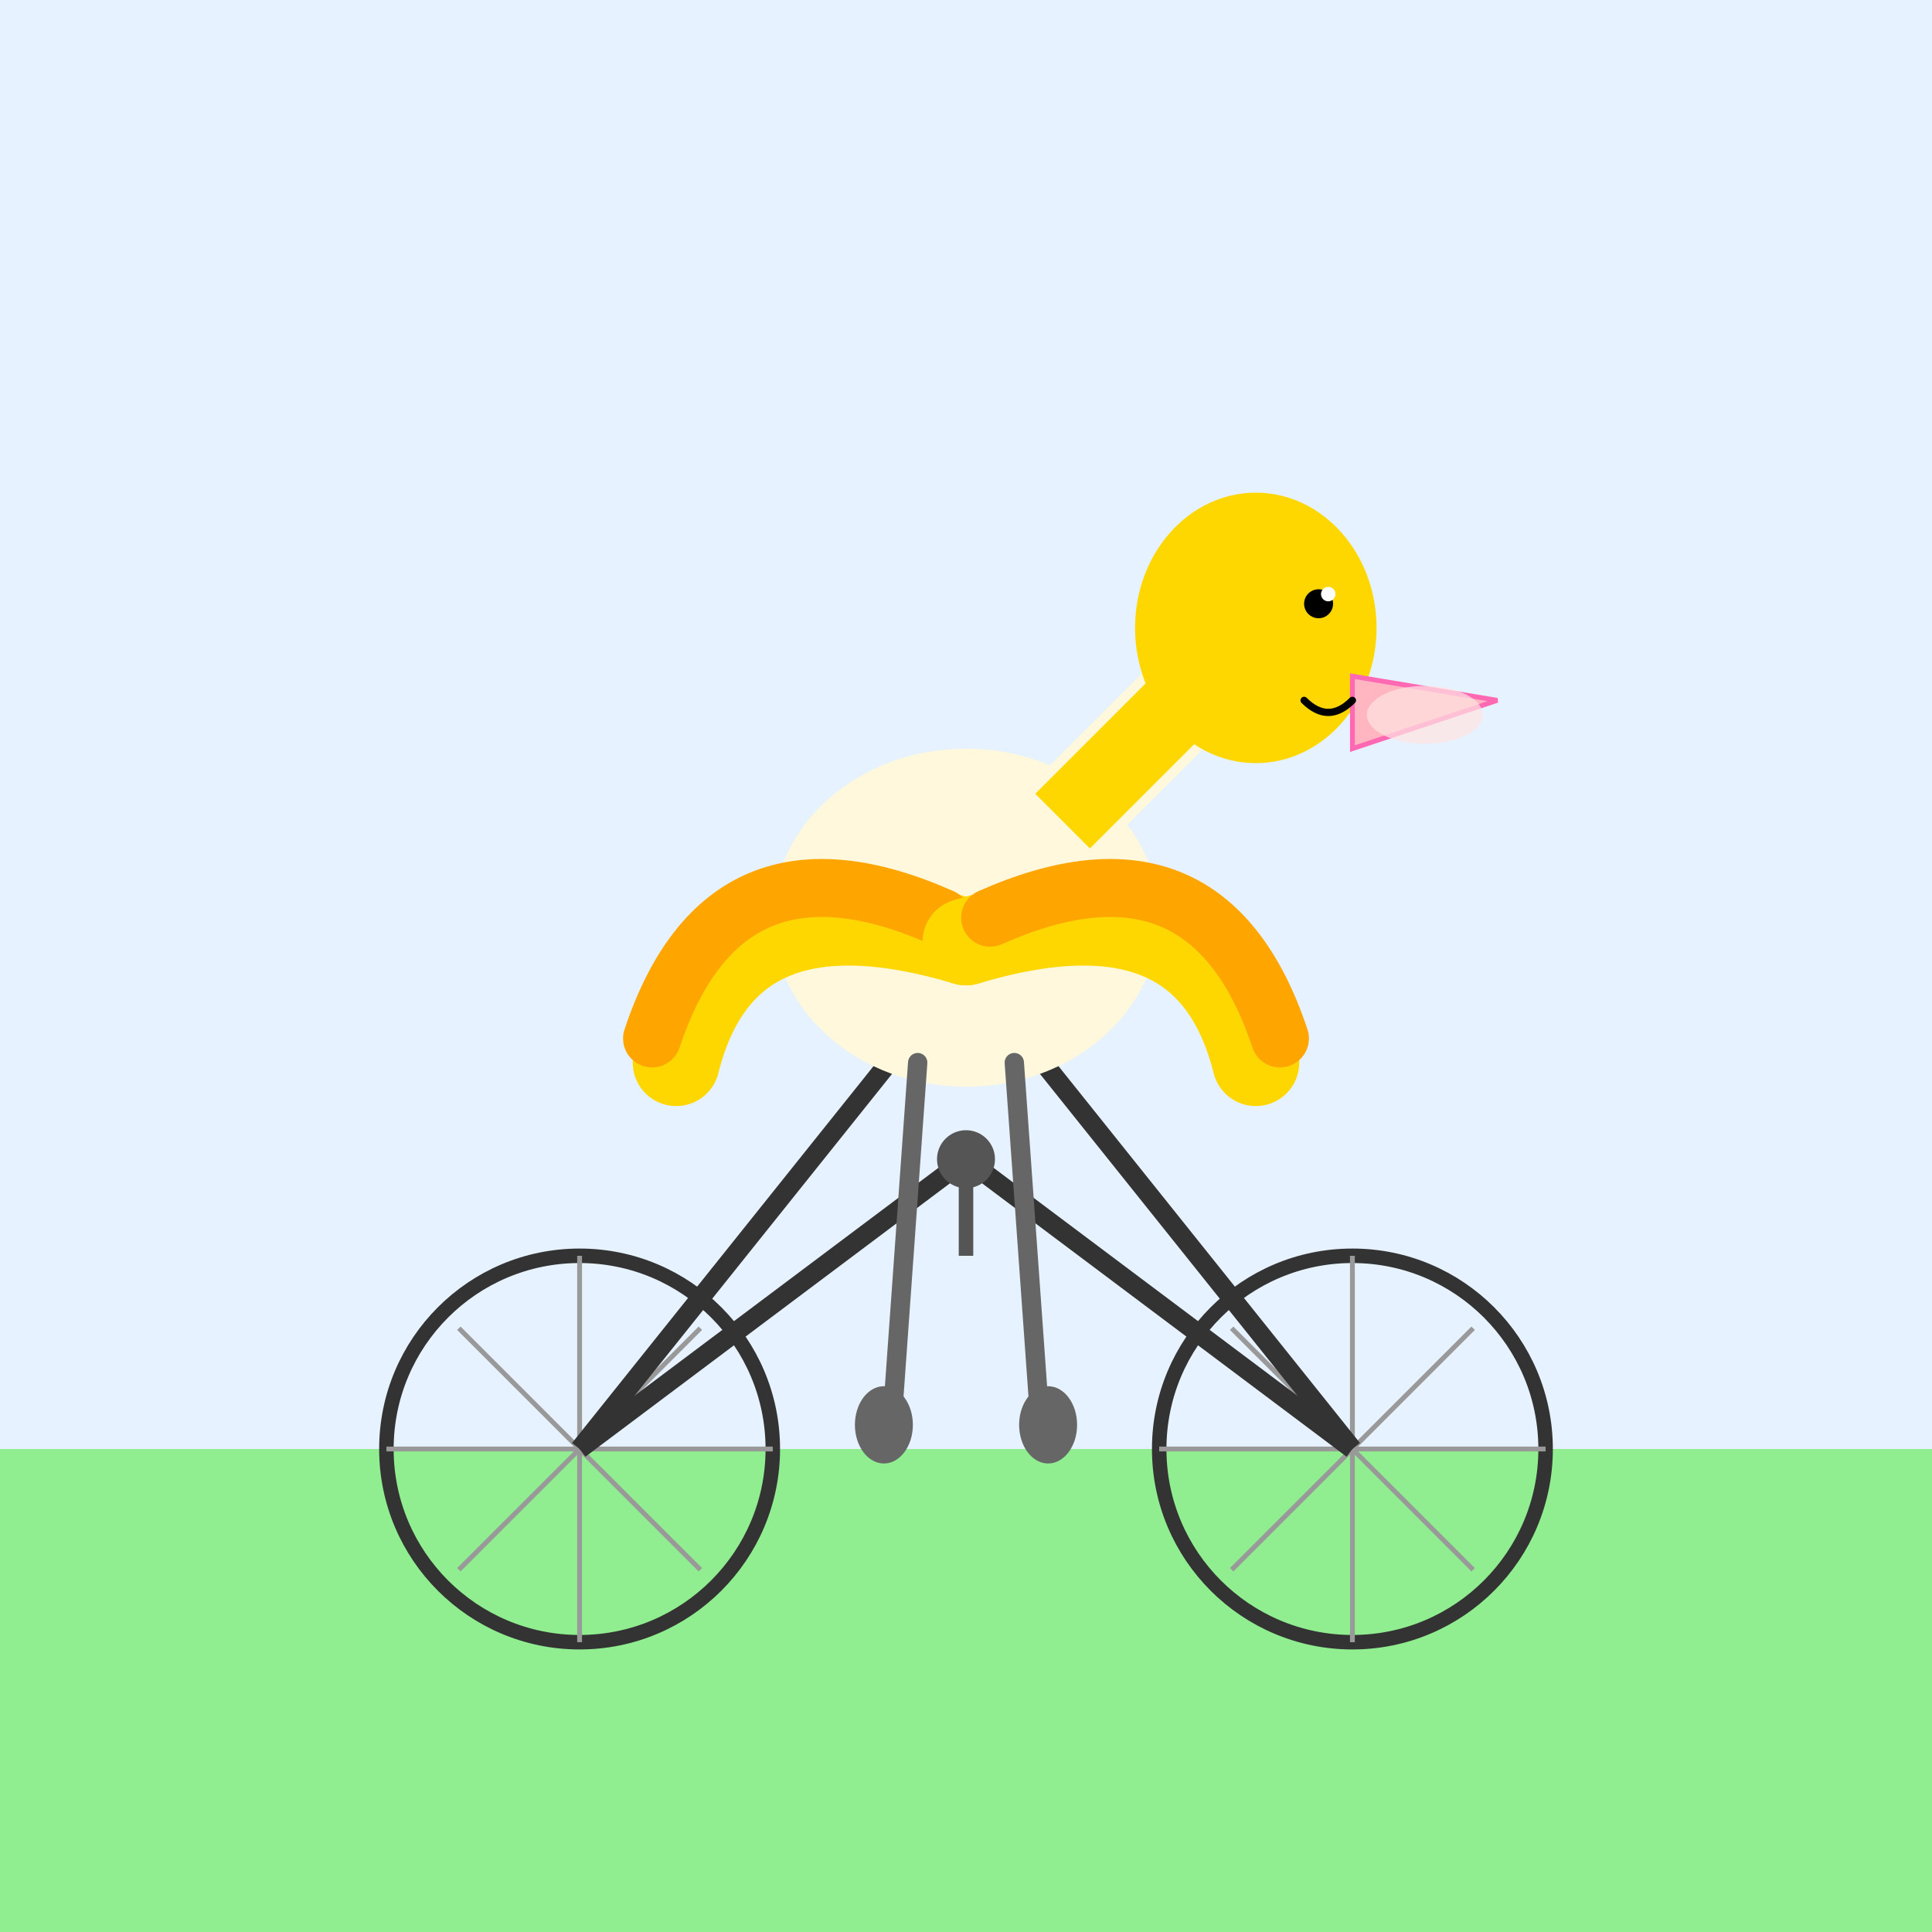
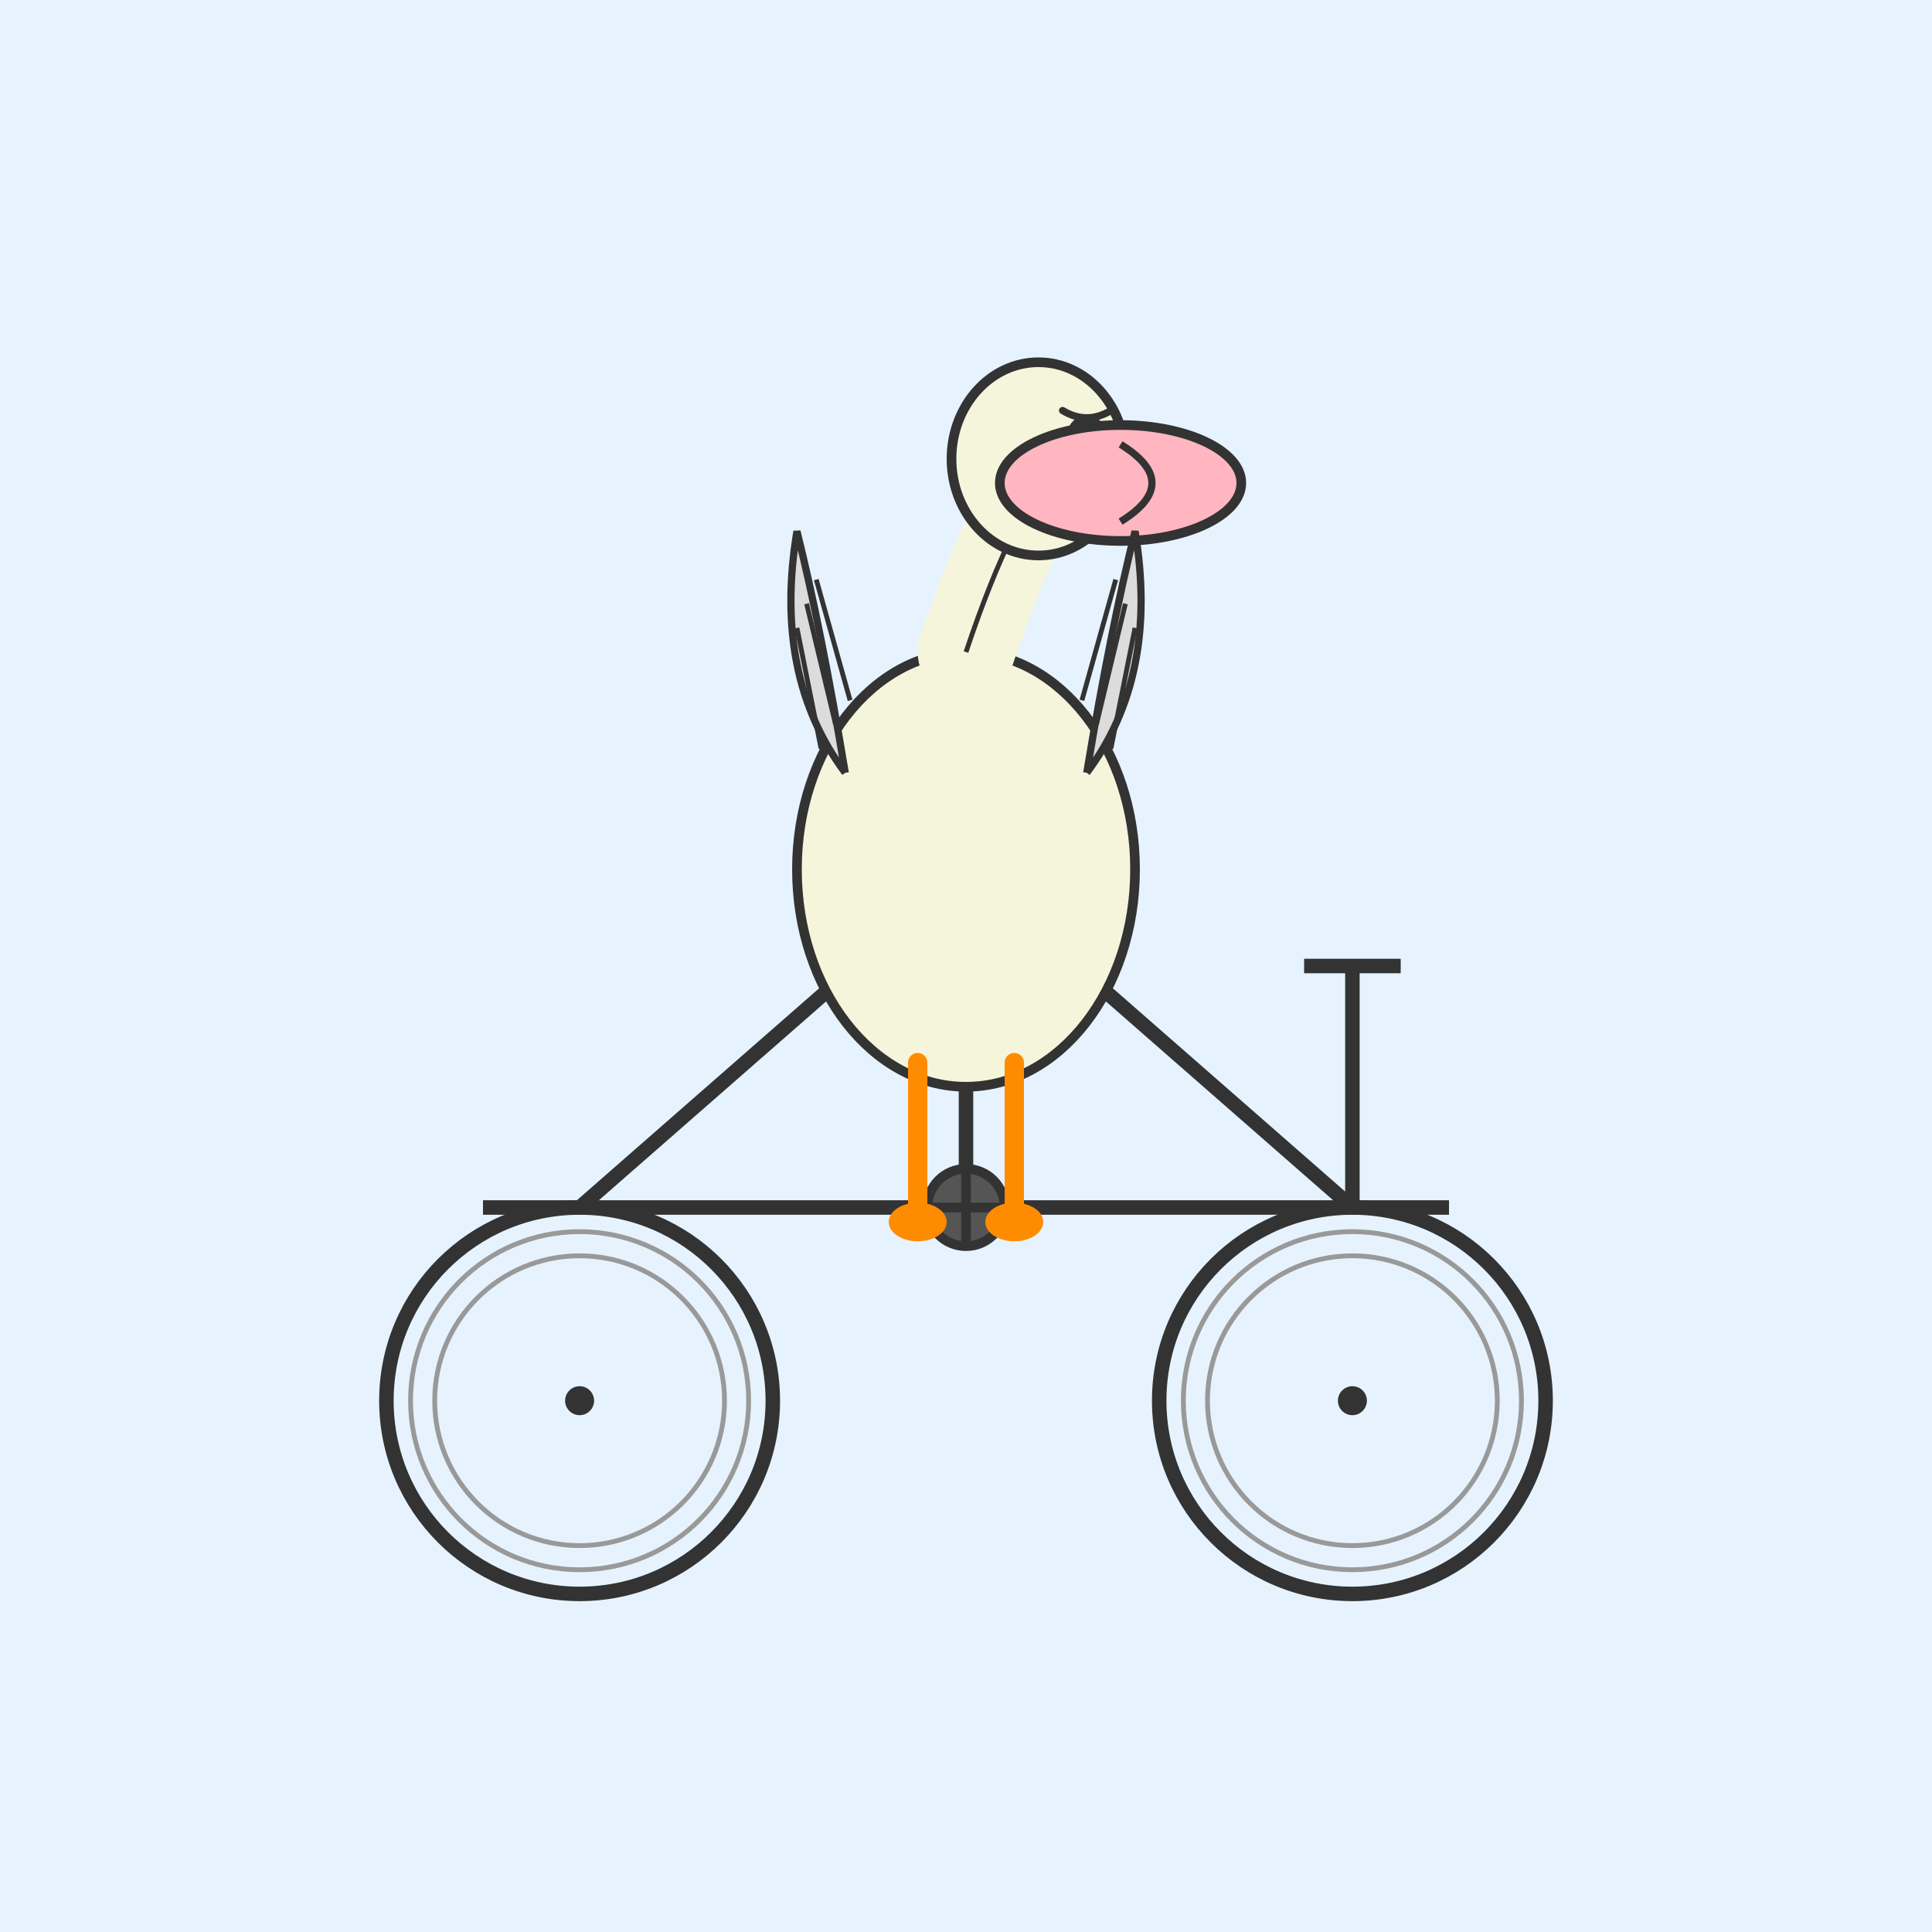
<svg xmlns="http://www.w3.org/2000/svg" viewBox="0 0 400 400">
-   <rect width="400" height="400" fill="#e6f2ff" />
-   <rect y="300" width="400" height="100" fill="#90EE90" />
-   <circle cx="120" cy="300" r="40" fill="none" stroke="#333" stroke-width="3" />
-   <circle cx="280" cy="300" r="40" fill="none" stroke="#333" stroke-width="3" />
-   <line x1="120" y1="260" x2="120" y2="340" stroke="#999" stroke-width="1" />
-   <line x1="80" y1="300" x2="160" y2="300" stroke="#999" stroke-width="1" />
-   <line x1="95" y1="275" x2="145" y2="325" stroke="#999" stroke-width="1" />
-   <line x1="145" y1="275" x2="95" y2="325" stroke="#999" stroke-width="1" />
-   <line x1="280" y1="260" x2="280" y2="340" stroke="#999" stroke-width="1" />
-   <line x1="240" y1="300" x2="320" y2="300" stroke="#999" stroke-width="1" />
-   <line x1="255" y1="275" x2="305" y2="325" stroke="#999" stroke-width="1" />
-   <line x1="305" y1="275" x2="255" y2="325" stroke="#999" stroke-width="1" />
-   <line x1="120" y1="300" x2="200" y2="240" stroke="#333" stroke-width="4" />
-   <line x1="200" y1="240" x2="280" y2="300" stroke="#333" stroke-width="4" />
-   <line x1="120" y1="300" x2="200" y2="200" stroke="#333" stroke-width="4" />
-   <line x1="200" y1="200" x2="280" y2="300" stroke="#333" stroke-width="4" />
-   <line x1="200" y1="200" x2="180" y2="180" stroke="#333" stroke-width="3" />
-   <line x1="180" y1="180" x2="160" y2="185" stroke="#333" stroke-width="3" />
-   <line x1="180" y1="180" x2="200" y2="175" stroke="#333" stroke-width="3" />
-   <ellipse cx="200" cy="200" rx="18" ry="8" fill="#8B4513" />
-   <circle cx="200" cy="240" r="6" fill="#555" />
-   <line x1="200" y1="240" x2="200" y2="260" stroke="#555" stroke-width="3" />
-   <ellipse cx="200" cy="190" rx="40" ry="35" fill="#FFF8DC" />
-   <path d="M 220 170 Q 240 150 250 140" fill="none" stroke="#FFF8DC" stroke-width="20" stroke-linecap="round" />
-   <path d="M 220 170 Q 240 150 250 140" fill="none" stroke="#FFD700" stroke-width="16" />
-   <ellipse cx="260" cy="130" rx="25" ry="28" fill="#FFD700" />
-   <circle cx="273" cy="125" r="3" fill="#000" />
-   <circle cx="275" cy="123" r="1.5" fill="#fff" />
-   <path d="M 280 140 L 310 145 L 280 155 Z" fill="#FFB6C1" stroke="#FF69B4" stroke-width="1" />
-   <ellipse cx="295" cy="148" rx="12" ry="6" fill="#FFE4E1" opacity="0.7" />
-   <path d="M 200 195 Q 150 180 140 220" fill="none" stroke="#FFD700" stroke-width="18" stroke-linecap="round" />
-   <path d="M 195 190 Q 150 170 135 215" fill="none" stroke="#FFA500" stroke-width="12" stroke-linecap="round" />
-   <path d="M 200 195 Q 250 180 260 220" fill="none" stroke="#FFD700" stroke-width="18" stroke-linecap="round" />
-   <path d="M 205 190 Q 250 170 265 215" fill="none" stroke="#FFA500" stroke-width="12" stroke-linecap="round" />
-   <line x1="190" y1="220" x2="185" y2="290" stroke="#666" stroke-width="4" stroke-linecap="round" />
-   <line x1="210" y1="220" x2="215" y2="290" stroke="#666" stroke-width="4" stroke-linecap="round" />
-   <ellipse cx="183" cy="295" rx="6" ry="8" fill="#666" />
-   <ellipse cx="217" cy="295" rx="6" ry="8" fill="#666" />
-   <path d="M 270 145 Q 275 150 280 145" fill="none" stroke="#000" stroke-width="1.5" stroke-linecap="round" />
+   <rect width="400" height="400" fill="#e6f3ff" />
+   <line x1="100" y1="250" x2="300" y2="250" stroke="#333" stroke-width="3" />
+   <line x1="200" y1="250" x2="200" y2="180" stroke="#333" stroke-width="3" />
+   <line x1="200" y1="180" x2="120" y2="250" stroke="#333" stroke-width="3" />
+   <line x1="200" y1="180" x2="280" y2="250" stroke="#333" stroke-width="3" />
+   <line x1="280" y1="250" x2="280" y2="200" stroke="#333" stroke-width="3" />
+   <line x1="270" y1="200" x2="290" y2="200" stroke="#333" stroke-width="3" />
+   <ellipse cx="200" cy="170" rx="15" ry="8" fill="#8B4513" stroke="#333" stroke-width="2" />
+   <circle cx="200" cy="250" r="8" fill="#555" stroke="#333" stroke-width="2" />
+   <line x1="200" y1="242" x2="200" y2="258" stroke="#333" stroke-width="2" />
+   <line x1="192" y1="250" x2="208" y2="250" stroke="#333" stroke-width="2" />
+   <circle cx="120" cy="290" r="40" fill="none" stroke="#333" stroke-width="3" />
+   <circle cx="120" cy="290" r="35" fill="none" stroke="#999" stroke-width="1" />
+   <circle cx="120" cy="290" r="30" fill="none" stroke="#999" stroke-width="1" />
+   <circle cx="120" cy="290" r="3" fill="#333" />
+   <circle cx="280" cy="290" r="40" fill="none" stroke="#333" stroke-width="3" />
+   <circle cx="280" cy="290" r="35" fill="none" stroke="#999" stroke-width="1" />
+   <circle cx="280" cy="290" r="30" fill="none" stroke="#999" stroke-width="1" />
+   <circle cx="280" cy="290" r="3" fill="#333" />
+   <ellipse cx="200" cy="180" rx="35" ry="45" fill="#f5f5dc" stroke="#333" stroke-width="2" />
+   <path d="M 200 135 Q 205 120 210 110" fill="none" stroke="#f5f5dc" stroke-width="20" stroke-linecap="round" />
+   <path d="M 200 135 Q 205 120 210 110" fill="none" stroke="#333" stroke-width="1" />
+   <ellipse cx="215" cy="95" rx="18" ry="20" fill="#f5f5dc" stroke="#333" stroke-width="2" />
+   <circle cx="225" cy="90" r="4" fill="#333" />
+   <circle cx="226" cy="89" r="1.5" fill="white" />
+   <ellipse cx="232" cy="100" rx="25" ry="12" fill="#FFB6C1" stroke="#333" stroke-width="2" />
+   <path d="M 232 92 Q 245 100 232 108" fill="none" stroke="#333" stroke-width="1.5" />
+   <path d="M 175 160 Q 160 140 165 110 Q 170 130 175 160" fill="#dcdcdc" stroke="#333" stroke-width="1.5" />
+   <path d="M 170 155 L 165 130 M 173 150 L 167 125 M 176 145 L 169 120" stroke="#333" stroke-width="1" />
+   <path d="M 225 160 Q 240 140 235 110 Q 230 130 225 160" fill="#dcdcdc" stroke="#333" stroke-width="1.5" />
+   <path d="M 230 155 L 235 130 M 227 150 L 233 125 M 224 145 L 231 120" stroke="#333" stroke-width="1" />
+   <line x1="190" y1="220" x2="190" y2="250" stroke="#FF8C00" stroke-width="4" stroke-linecap="round" />
+   <line x1="210" y1="220" x2="210" y2="250" stroke="#FF8C00" stroke-width="4" stroke-linecap="round" />
+   <ellipse cx="190" cy="253" rx="6" ry="4" fill="#FF8C00" />
+   <ellipse cx="210" cy="253" rx="6" ry="4" fill="#FF8C00" />
+   <path d="M 220 85 Q 225 88 230 85" fill="none" stroke="#333" stroke-width="1.5" stroke-linecap="round" />
</svg>
